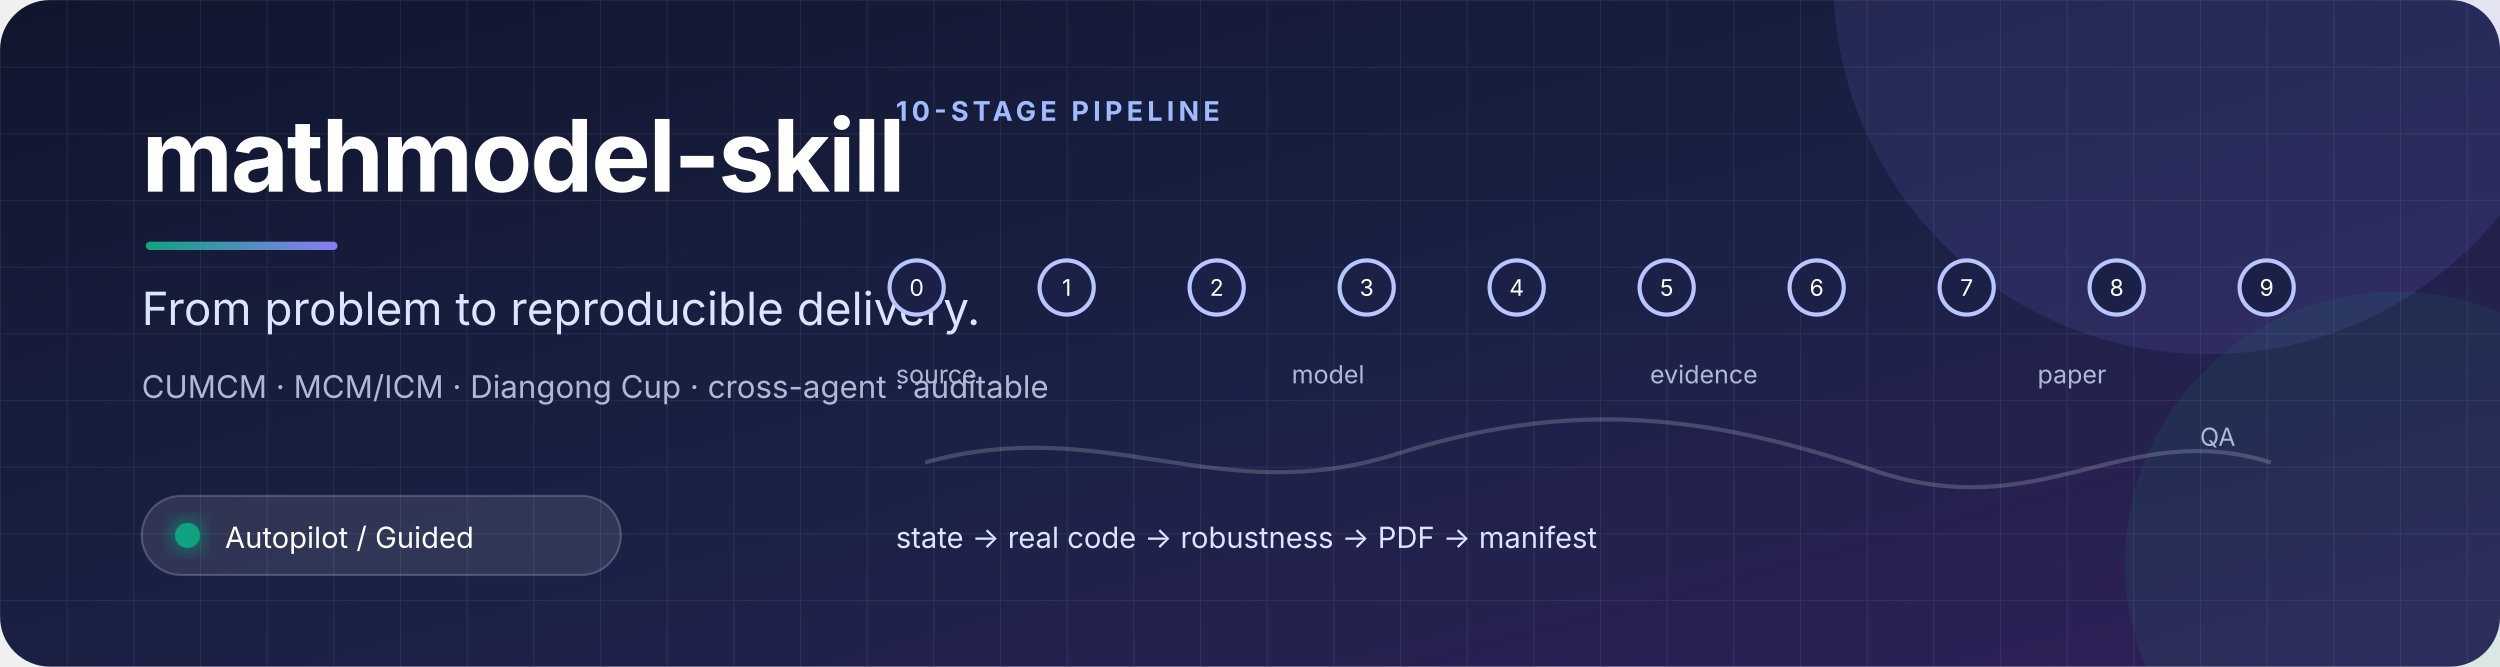
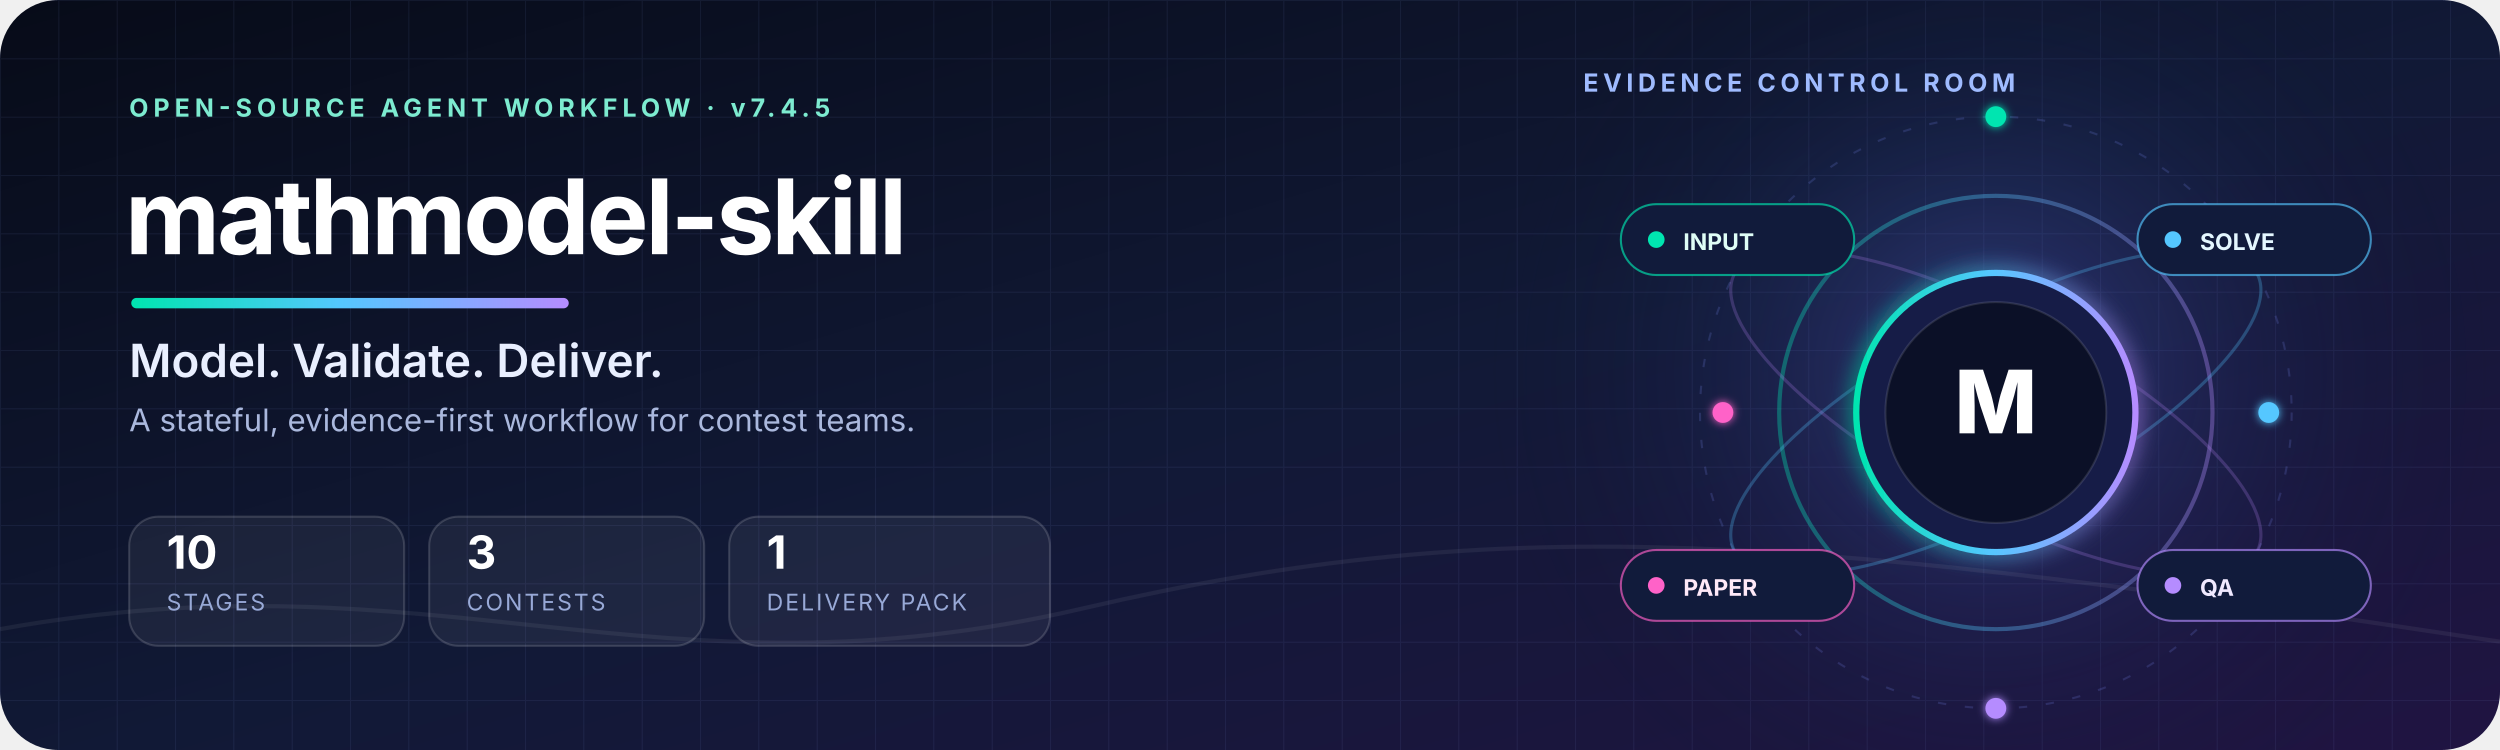
- <svg xmlns="http://www.w3.org/2000/svg" viewBox="0 0 1200 320" role="img" aria-labelledby="title desc">
+ <svg xmlns="http://www.w3.org/2000/svg" viewBox="0 0 1200 360" role="img" aria-labelledby="title desc">
  <defs>
-     <linearGradient id="background" x1="0" y1="0" x2="1" y2="1">
-       <stop offset="0" stop-color="#10162d" />
-       <stop offset="0.55" stop-color="#1b2146" />
-       <stop offset="1" stop-color="#31205a" />
+     <linearGradient id="bg" x1="0" y1="0" x2="1" y2="1">
+       <stop offset="0" stop-color="#070b18" />
+       <stop offset="0.52" stop-color="#111936" />
+       <stop offset="1" stop-color="#201442" />
    </linearGradient>
-     <linearGradient id="accent" x1="0" y1="0" x2="1" y2="0">
-       <stop offset="0" stop-color="#10a37f" />
-       <stop offset="1" stop-color="#8b7cf6" />
+     <linearGradient id="neon" x1="0" y1="0" x2="1" y2="0">
+       <stop offset="0" stop-color="#00e5b0" />
+       <stop offset="0.48" stop-color="#55c7ff" />
+       <stop offset="1" stop-color="#b58cff" />
    </linearGradient>
-     <pattern id="grid" width="32" height="32" patternUnits="userSpaceOnUse">
-       <path d="M 32 0 L 0 0 0 32" fill="none" stroke="#ffffff" stroke-opacity="0.07" stroke-width="1" />
+     <radialGradient id="halo" cx="50%" cy="50%" r="50%">
+       <stop offset="0" stop-color="#6b7cff" stop-opacity="0.34" />
+       <stop offset="0.62" stop-color="#21356e" stop-opacity="0.12" />
+       <stop offset="1" stop-color="#0b1024" stop-opacity="0" />
+     </radialGradient>
+     <pattern id="grid" width="28" height="28" patternUnits="userSpaceOnUse">
+       <path d="M28 0H0V28" fill="none" stroke="#9db0ff" stroke-opacity="0.075" stroke-width="1" />
    </pattern>
-     <filter id="glow" x="-40%" y="-40%" width="180%" height="180%">
+     <filter id="softGlow" x="-80%" y="-80%" width="260%" height="260%">
      <feGaussianBlur stdDeviation="5" result="blur" />
      <feMerge>
        <feMergeNode in="blur" />
        <feMergeNode in="SourceGraphic" />
      </feMerge>
    </filter>
+     <filter id="tinyGlow" x="-100%" y="-100%" width="300%" height="300%">
+       <feGaussianBlur stdDeviation="2" result="blur" />
+       <feMerge>
+         <feMergeNode in="blur" />
+         <feMergeNode in="SourceGraphic" />
+       </feMerge>
+     </filter>
  </defs>
-   <rect width="1200" height="320" rx="24" fill="url(#background)" />
-   <rect width="1200" height="320" rx="24" fill="url(#grid)" />
-   <circle cx="1060" cy="-10" r="180" fill="#8b7cf6" opacity="0.12" />
-   <circle cx="1150" cy="270" r="130" fill="#10a37f" opacity="0.10" />
+   <rect width="1200" height="360" rx="28" fill="url(#bg)" />
+   <rect width="1200" height="360" rx="28" fill="url(#grid)" />
+   <circle cx="955" cy="178" r="245" fill="url(#halo)" />
+   <path d="M0 302C210 264 314 340 520 292S870 258 1200 308" fill="none" stroke="#ffffff" stroke-opacity="0.06" stroke-width="2" />
  <g font-family="Inter,Segoe UI,Arial,sans-serif">
-     <text x="68" y="92" font-size="48" font-weight="700" letter-spacing="-1" fill="#ffffff">mathmodel-skill</text>
-     <rect x="70" y="116" width="92" height="4" rx="2" fill="url(#accent)" />
-     <text x="68" y="156" font-size="22" fill="#dbe5ff">From problem to reproducible delivery.</text>
-     <text x="68" y="191" font-size="15" fill="#aeb9d8">CUMCM · MCM/ICM · Diangong Cup · cross-agent · auditable</text>
-     <g transform="translate(68 238)">
-       <rect x="0" y="0" width="230" height="38" rx="19" fill="#ffffff" fill-opacity="0.10" stroke="#ffffff" stroke-opacity="0.20" />
-       <circle cx="22" cy="19" r="6" fill="#10a37f" filter="url(#glow)" />
-       <text x="40" y="25" font-size="14" fill="#ffffff">Autopilot / Guided</text>
+     <text x="62" y="56" font-size="12" font-weight="700" letter-spacing="2.4" fill="#7debd0">OPEN-SOURCE AGENT WORKFLOW · v7.4.5</text>
+     <text x="60" y="122" font-size="50" font-weight="750" letter-spacing="-1.5" fill="#ffffff">mathmodel-skill</text>
+     <rect x="63" y="143" width="210" height="5" rx="2.5" fill="url(#neon)" />
+     <text x="62" y="181" font-size="22" font-weight="600" fill="#e9efff">Model. Validate. Deliver.</text>
+     <text x="62" y="207" font-size="15" fill="#aab8dd">A stateful, evidence-first workflow for contest teams.</text>
+     <g transform="translate(62 248)">
+       <rect x="0" y="0" width="132" height="62" rx="14" fill="#ffffff" fill-opacity="0.055" stroke="#ffffff" stroke-opacity="0.15" />
+       <text x="18" y="25" font-size="22" font-weight="750" fill="#ffffff">10</text>
+       <text x="18" y="45" font-size="11" letter-spacing="1" fill="#98a9d7">STAGES</text>
    </g>
-     <g transform="translate(430 58)">
-       <text x="0" y="0" font-size="13" font-weight="700" letter-spacing="2" fill="#9fbbff">10-STAGE PIPELINE</text>
-       <path d="M 10 80 H 660" stroke="url(#accent)" stroke-width="4" stroke-linecap="round" opacity="0.8" />
-       <g fill="#1b2146" stroke="#b8c6ff" stroke-width="2">
-         <circle cx="10" cy="80" r="13" />
-         <circle cx="82" cy="80" r="13" />
-         <circle cx="154" cy="80" r="13" />
-         <circle cx="226" cy="80" r="13" />
-         <circle cx="298" cy="80" r="13" />
-         <circle cx="370" cy="80" r="13" />
-         <circle cx="442" cy="80" r="13" />
-         <circle cx="514" cy="80" r="13" />
-         <circle cx="586" cy="80" r="13" />
-         <circle cx="658" cy="80" r="13" />
+     <g transform="translate(206 248)">
+       <rect x="0" y="0" width="132" height="62" rx="14" fill="#ffffff" fill-opacity="0.055" stroke="#ffffff" stroke-opacity="0.15" />
+       <text x="18" y="25" font-size="22" font-weight="750" fill="#ffffff">3</text>
+       <text x="18" y="45" font-size="11" letter-spacing="1" fill="#98a9d7">CONTESTS</text>
+     </g>
+     <g transform="translate(350 248)">
+       <rect x="0" y="0" width="154" height="62" rx="14" fill="#ffffff" fill-opacity="0.055" stroke="#ffffff" stroke-opacity="0.15" />
+       <text x="18" y="25" font-size="22" font-weight="750" fill="#ffffff">1</text>
+       <text x="18" y="45" font-size="11" letter-spacing="1" fill="#98a9d7">DELIVERY PACK</text>
+     </g>
+     <g transform="translate(760 44)">
+       <text x="0" y="0" font-size="12" font-weight="700" letter-spacing="2.2" fill="#9fbbff">EVIDENCE CONTROL ROOM</text>
+       <circle cx="198" cy="154" r="142" fill="none" stroke="#8392ff" stroke-opacity="0.18" stroke-width="1" stroke-dasharray="4 9" />
+       <circle cx="198" cy="154" r="104" fill="none" stroke="url(#neon)" stroke-opacity="0.35" stroke-width="2" />
+       <ellipse cx="198" cy="154" rx="142" ry="46" fill="none" stroke="#55c7ff" stroke-opacity="0.28" stroke-width="1.5" transform="rotate(-28 198 154)" />
+       <ellipse cx="198" cy="154" rx="142" ry="46" fill="none" stroke="#c18cff" stroke-opacity="0.22" stroke-width="1.5" transform="rotate(28 198 154)" />
+       <circle cx="198" cy="154" r="67" fill="#151e46" stroke="url(#neon)" stroke-width="3" filter="url(#softGlow)" />
+       <circle cx="198" cy="154" r="53" fill="#0b1027" stroke="#ffffff" stroke-opacity="0.12" />
+       <text x="198" y="164" text-anchor="middle" font-size="42" font-weight="800" fill="#ffffff">M</text>
+       <circle cx="198" cy="12" r="5" fill="#00e5b0" filter="url(#tinyGlow)" />
+       <circle cx="329" cy="154" r="5" fill="#55c7ff" filter="url(#tinyGlow)" />
+       <circle cx="198" cy="296" r="5" fill="#b58cff" filter="url(#tinyGlow)" />
+       <circle cx="67" cy="154" r="5" fill="#ff62c8" filter="url(#tinyGlow)" />
+       <g transform="translate(18 54)">
+         <rect width="112" height="34" rx="17" fill="#111b3b" stroke="#00e5b0" stroke-opacity="0.65" />
+         <circle cx="17" cy="17" r="4" fill="#00e5b0" />
+         <text x="30" y="22" font-size="11" font-weight="700" fill="#dffef6">INPUT</text>
      </g>
-       <g fill="#ffffff" font-size="11" text-anchor="middle">
-         <text x="10" y="84">0</text>
-         <text x="82" y="84">1</text>
-         <text x="154" y="84">2</text>
-         <text x="226" y="84">3</text>
-         <text x="298" y="84">4</text>
-         <text x="370" y="84">5</text>
-         <text x="442" y="84">6</text>
-         <text x="514" y="84">7</text>
-         <text x="586" y="84">8</text>
-         <text x="658" y="84">9</text>
+       <g transform="translate(266 54)">
+         <rect width="112" height="34" rx="17" fill="#111b3b" stroke="#55c7ff" stroke-opacity="0.65" />
+         <circle cx="17" cy="17" r="4" fill="#55c7ff" />
+         <text x="30" y="22" font-size="11" font-weight="700" fill="#e4f7ff">SOLVE</text>
      </g>
-       <g fill="#aeb9d8" font-size="12">
-         <text x="0" y="126">source</text>
-         <text x="190" y="126">model</text>
-         <text x="362" y="126">evidence</text>
-         <text x="548" y="126">paper</text>
-         <text x="626" y="156">QA</text>
+       <g transform="translate(18 220)">
+         <rect width="112" height="34" rx="17" fill="#111b3b" stroke="#ff62c8" stroke-opacity="0.65" />
+         <circle cx="17" cy="17" r="4" fill="#ff62c8" />
+         <text x="30" y="22" font-size="11" font-weight="700" fill="#ffe9f8">PAPER</text>
      </g>
-       <path d="M 14 164 C 100 140, 155 187, 240 160 S 390 141, 470 168 S 590 142, 660 164" fill="none" stroke="#ffffff" stroke-opacity="0.18" stroke-width="2" />
-       <text x="0" y="205" font-size="14" fill="#dbe5ff">state  →  real code  →  robustness  →  PDF  →  manifest</text>
+       <g transform="translate(266 220)">
+         <rect width="112" height="34" rx="17" fill="#111b3b" stroke="#b58cff" stroke-opacity="0.65" />
+         <circle cx="17" cy="17" r="4" fill="#b58cff" />
+         <text x="30" y="22" font-size="11" font-weight="700" fill="#f0e9ff">QA</text>
+       </g>
    </g>
  </g>
</svg>
